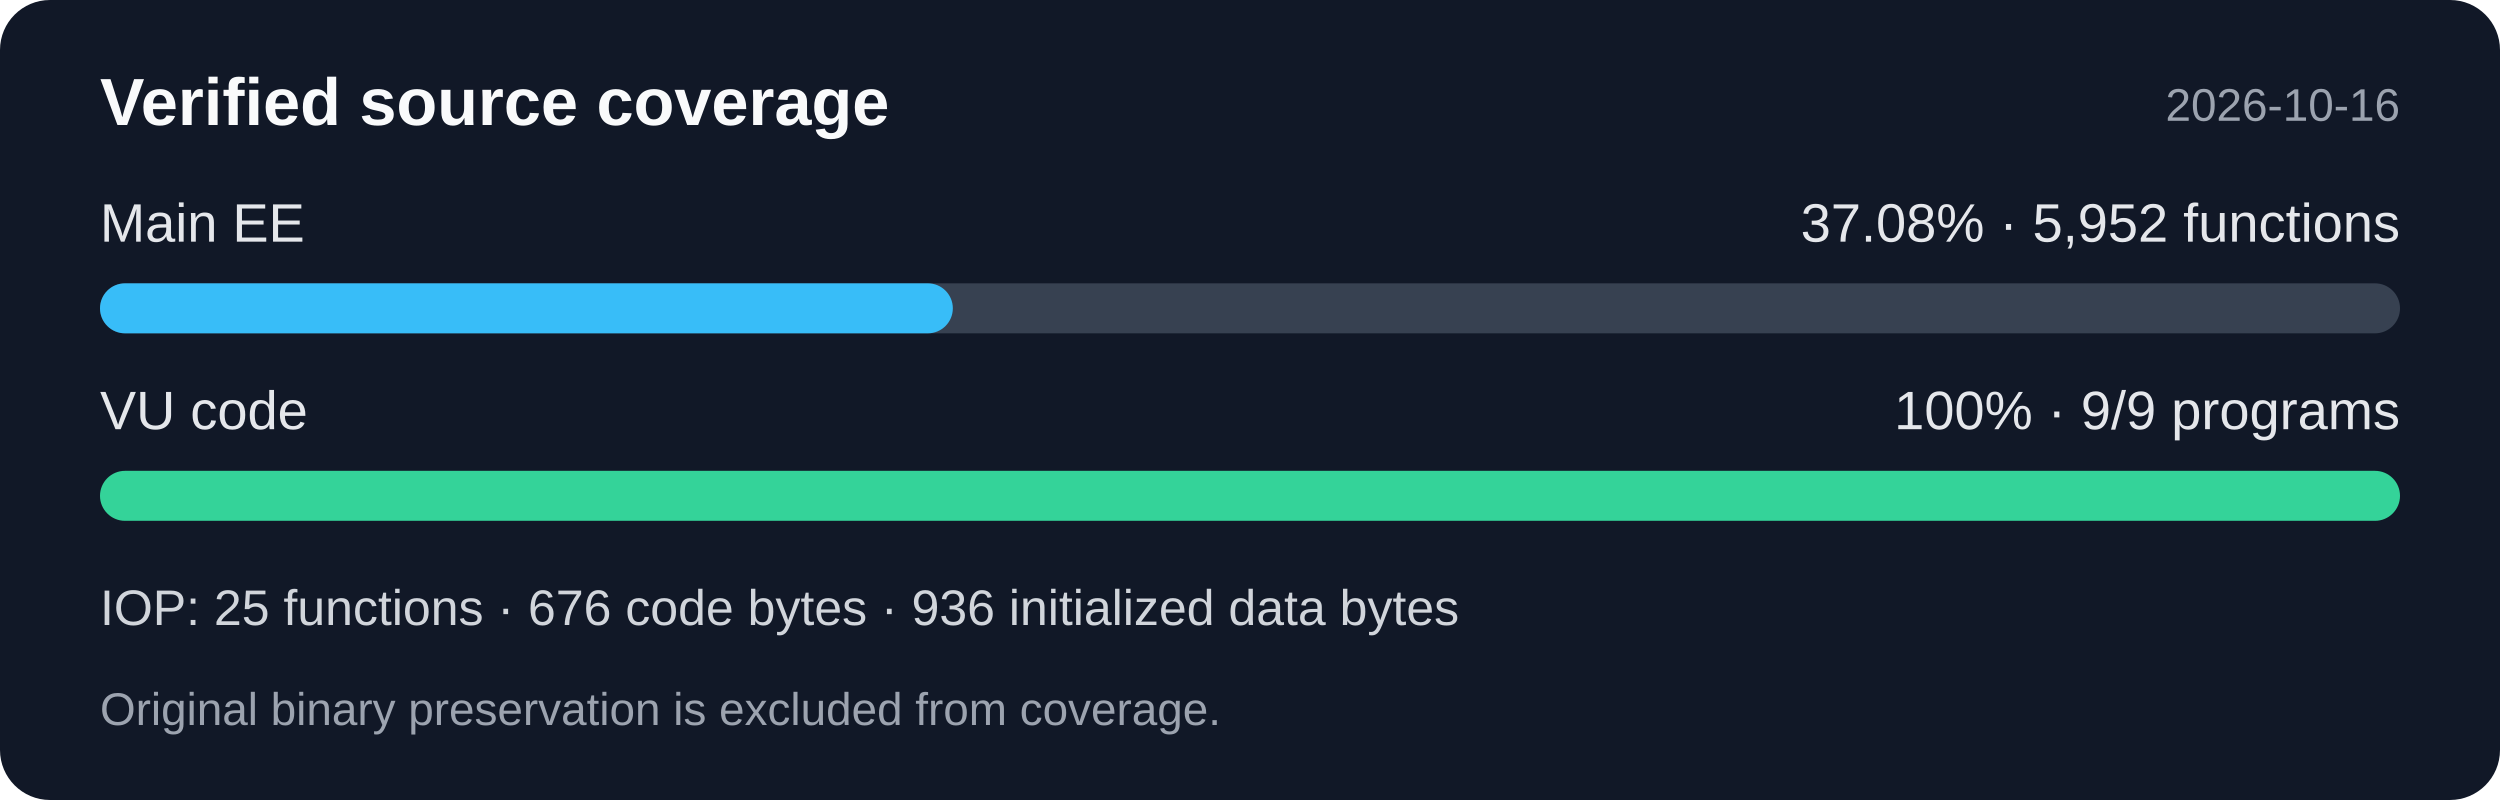
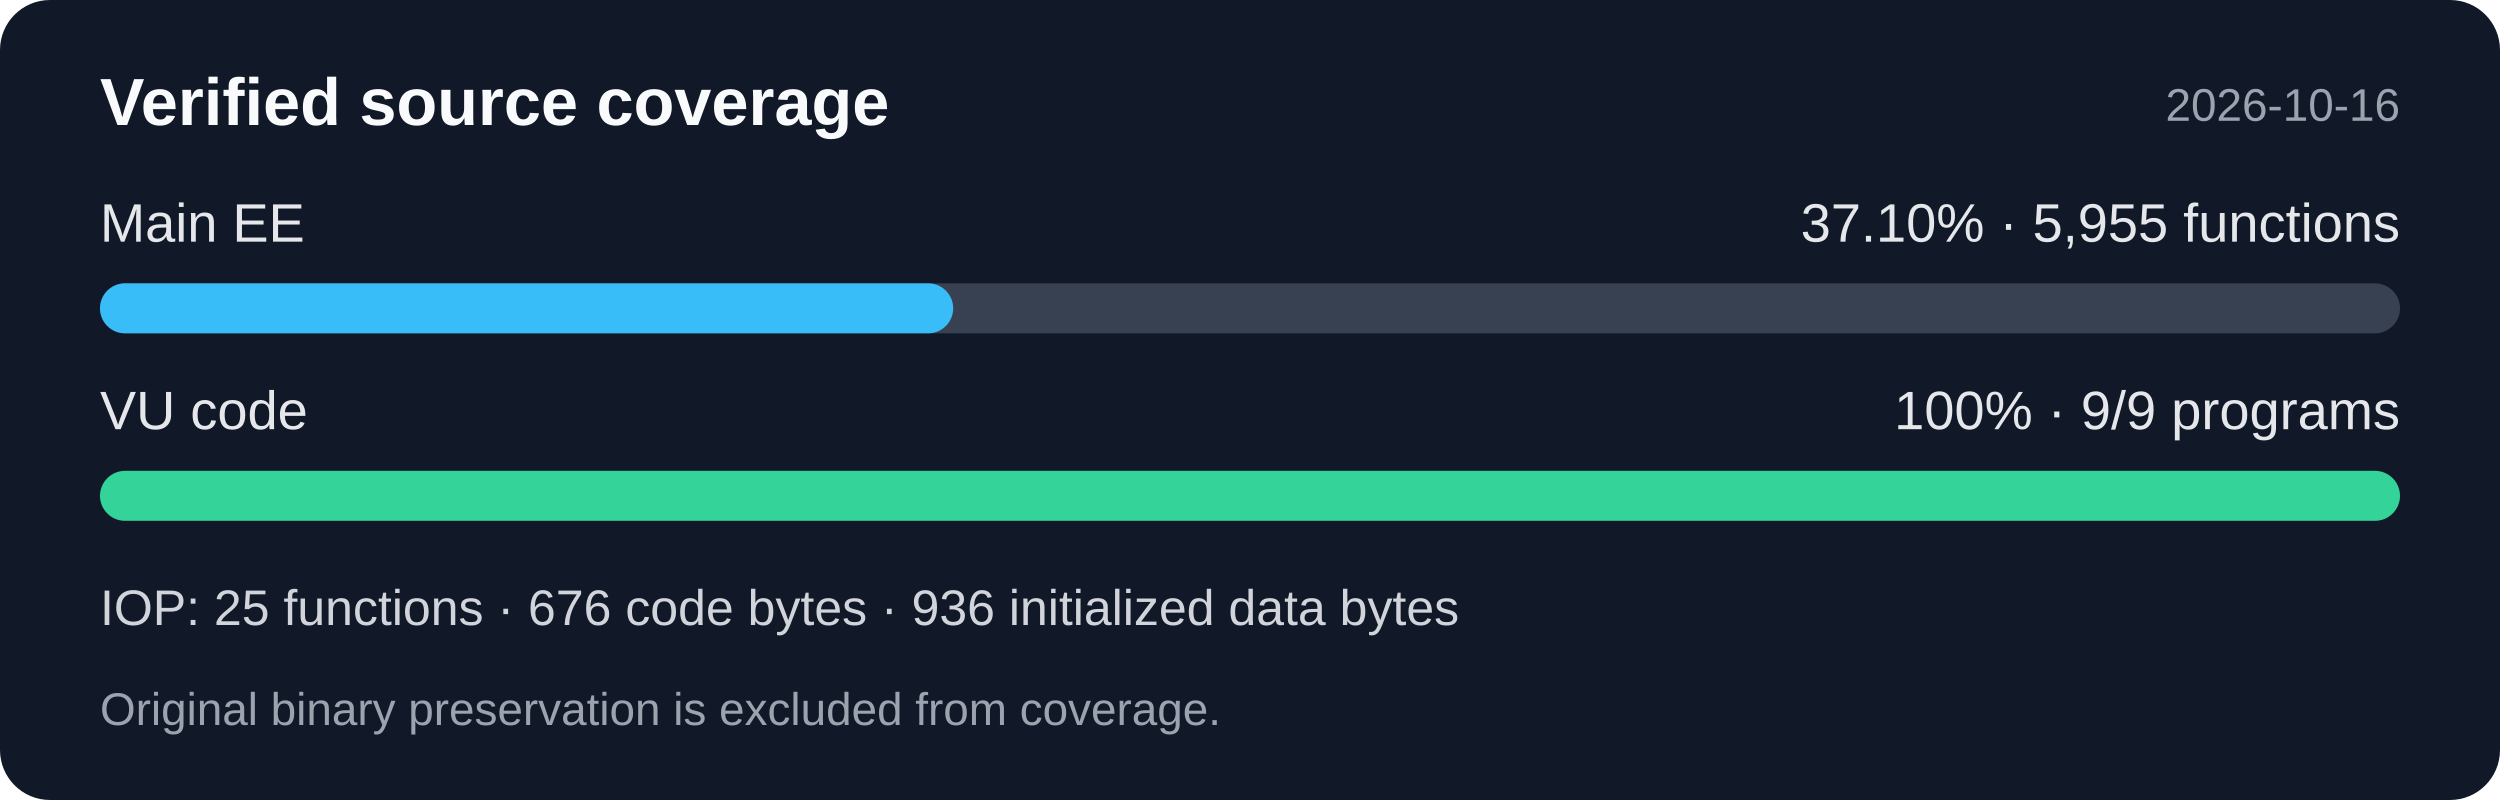
<svg xmlns="http://www.w3.org/2000/svg" width="600" height="192" viewBox="0 0 600 192" role="img" aria-labelledby="title desc">
  <rect width="600" height="192" rx="12" fill="#111827" />
  <g font-family="Segoe UI,Arial,sans-serif">
    <text x="24" y="30" fill="#f9fafb" font-size="16" font-weight="600">Verified source coverage</text>
    <text x="576" y="29" fill="#9ca3af" font-size="11" text-anchor="end">2026-10-16</text>
    <text x="24" y="58" fill="#e5e7eb" font-size="13">Main EE</text>
-     <text x="576" y="58" fill="#e5e7eb" font-size="13" text-anchor="end">37.08% · 5,952 functions</text>
+     <text x="576" y="58" fill="#e5e7eb" font-size="13" text-anchor="end">37.10% · 5,955 functions</text>
    <rect x="24" y="68" width="552" height="12" rx="6" fill="#374151" />
-     <rect x="24" y="68" width="204.681" height="12" rx="6" fill="#38bdf8" />
+     <rect x="24" y="68" width="204.766" height="12" rx="6" fill="#38bdf8" />
    <text x="24" y="103" fill="#e5e7eb" font-size="13">VU code</text>
    <text x="576" y="103" fill="#e5e7eb" font-size="13" text-anchor="end">100% · 9/9 programs</text>
    <rect x="24" y="113" width="552" height="12" rx="6" fill="#34d399" />
    <text x="24" y="150" fill="#d1d5db" font-size="12">IOP: 25 functions · 676 code bytes · 936 initialized data bytes</text>
    <text x="24" y="174" fill="#9ca3af" font-size="11">Original binary preservation is excluded from coverage.</text>
  </g>
</svg>
